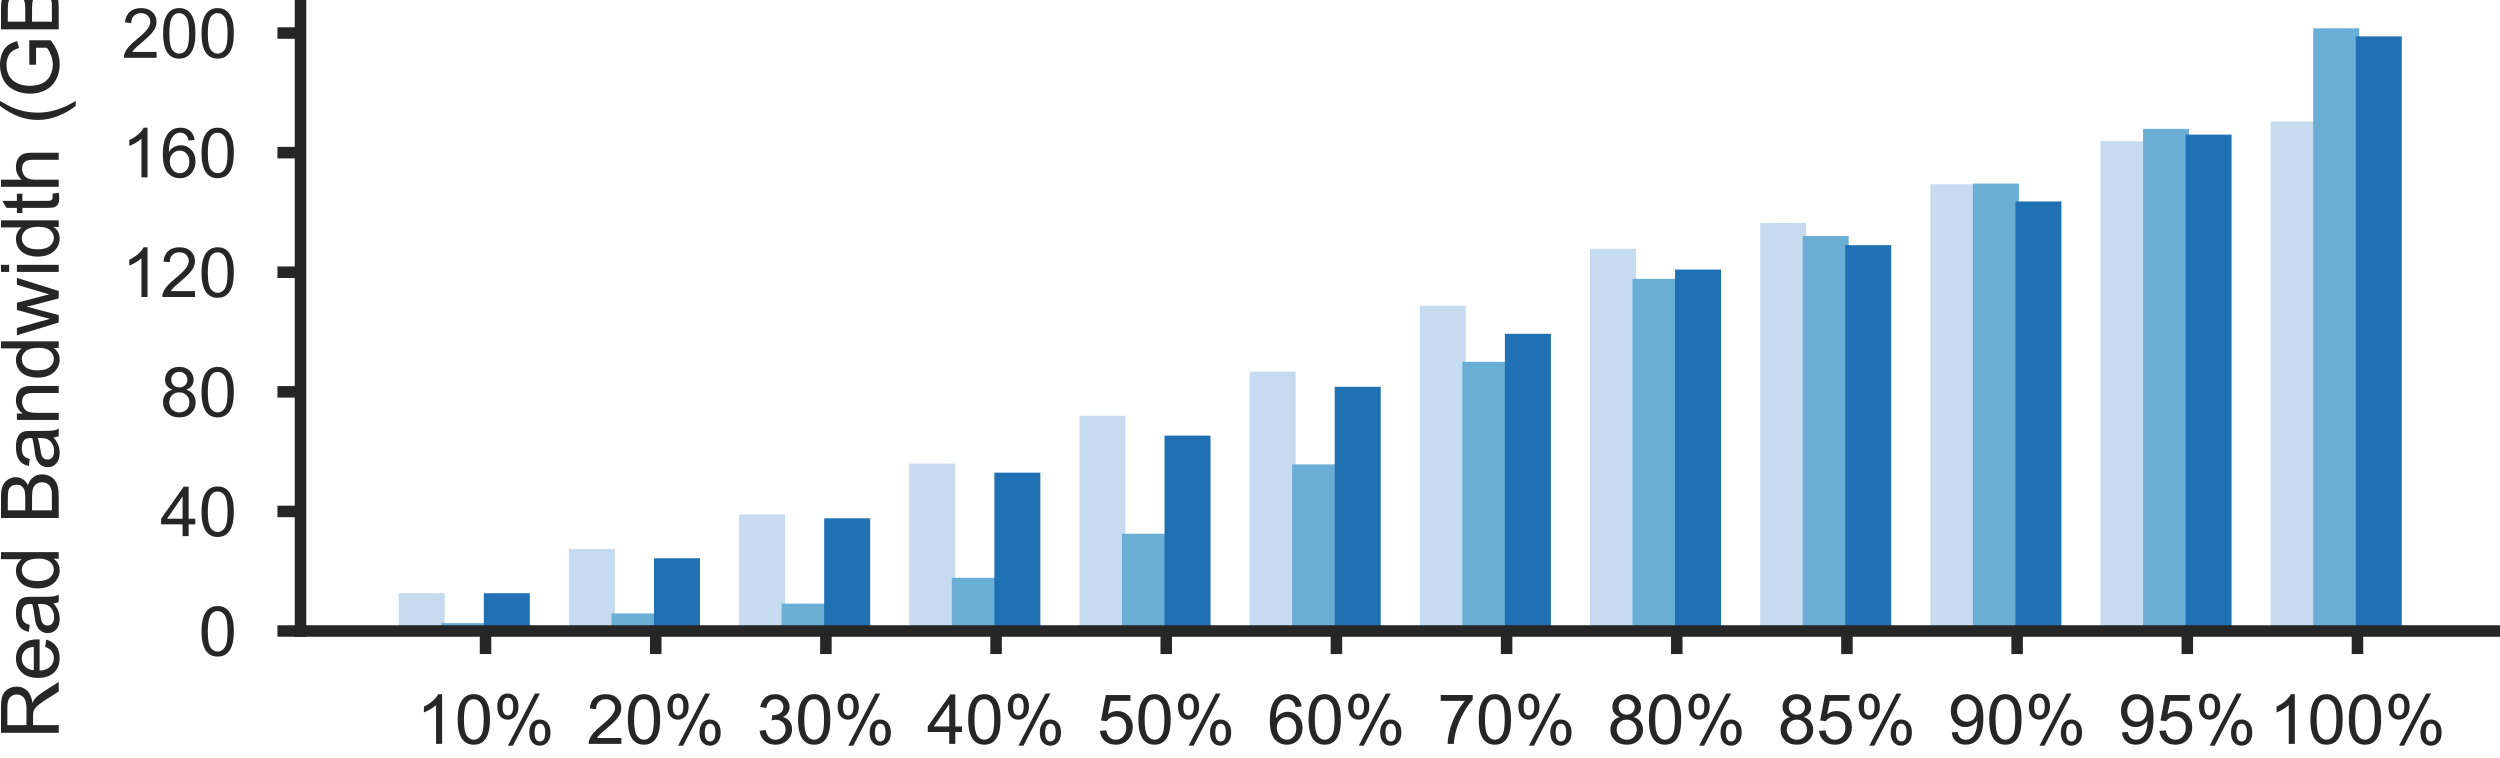
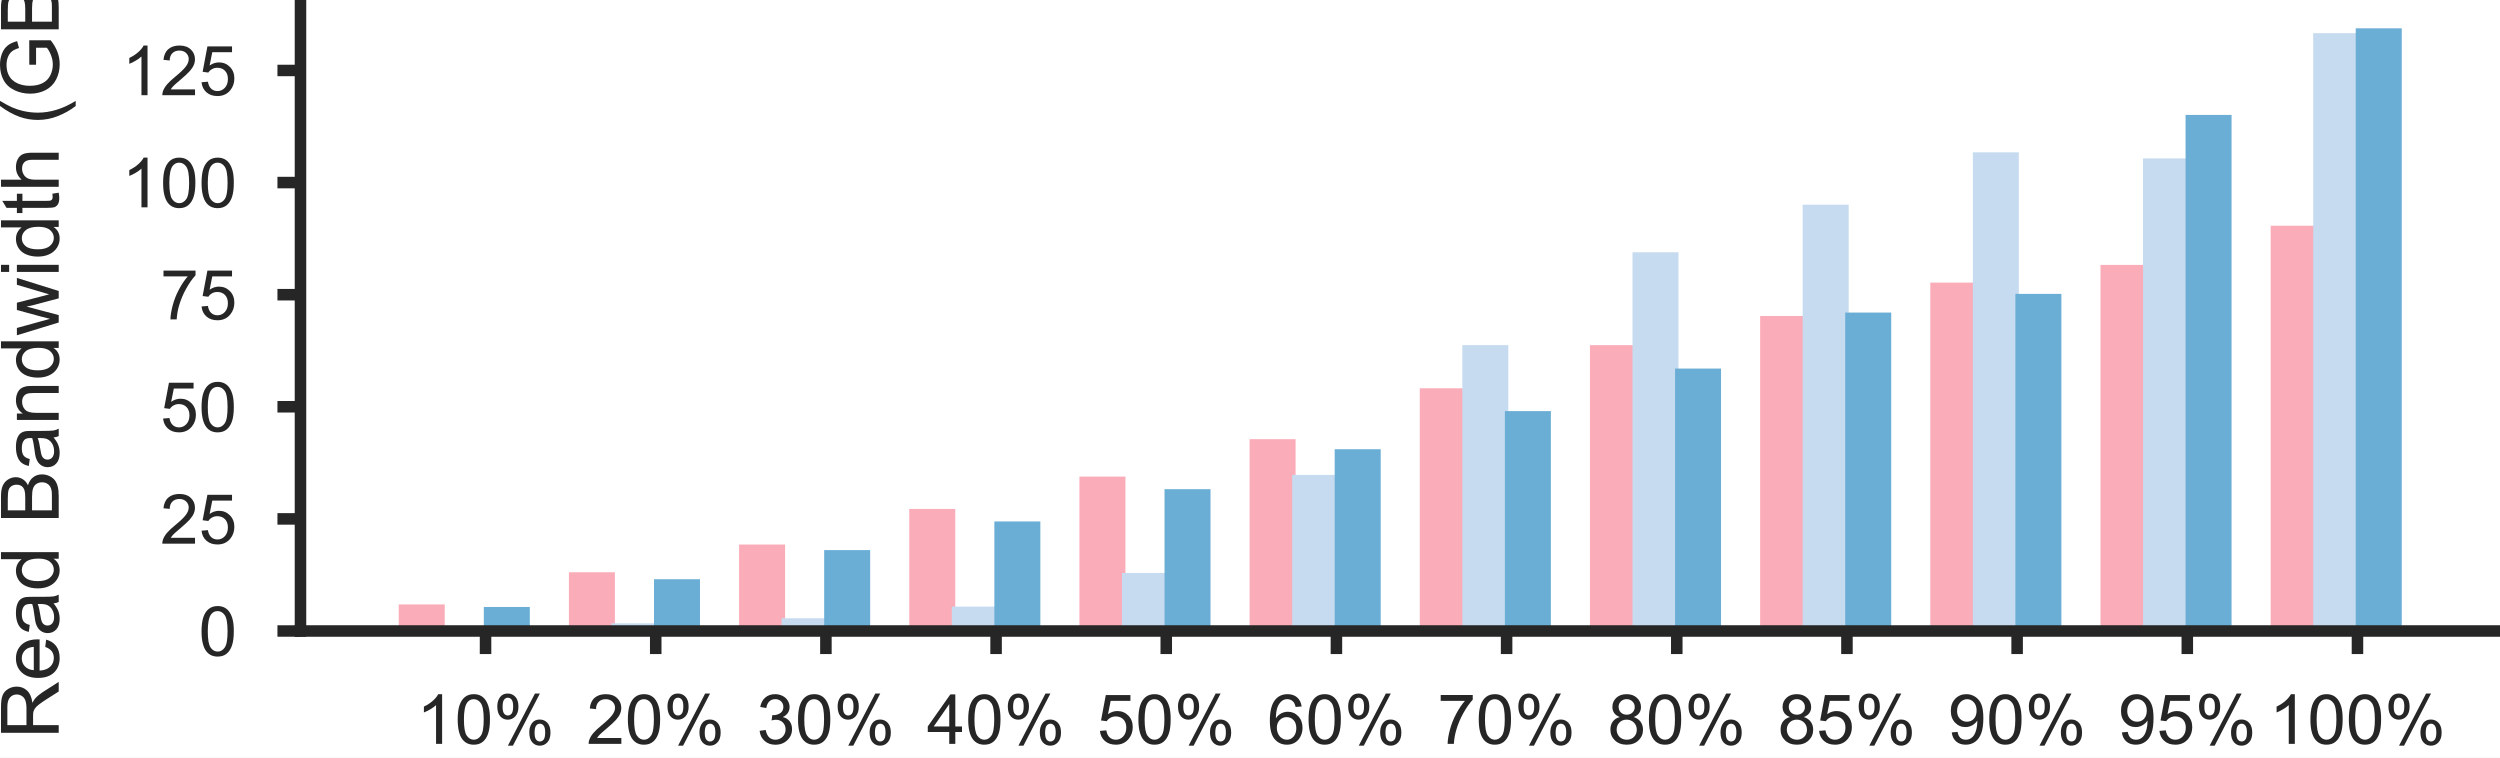
<svg xmlns="http://www.w3.org/2000/svg" xmlns:xlink="http://www.w3.org/1999/xlink" width="216.973pt" height="65.751pt" viewBox="0 0 216.973 65.751" version="1.1">
  <defs>
    <style type="text/css">*{stroke-linejoin: round; stroke-linecap: butt}</style>
  </defs>
  <g id="figure_1">
    <g id="patch_1">
      <path d="M 0 65.751  L 216.973 65.751  L 216.973 0  L 0 0  z " style="fill: #ffffff" />
    </g>
    <g id="axes_1">
      <g id="patch_2">
        <path d="M 26.079 54.764  L 216.973 54.764  L 216.973 -0  L 26.079 -0  z " style="fill: #ffffff" />
      </g>
      <g id="matplotlib.axis_1">
        <g id="xtick_1">
          <g id="line2d_1">
            <defs>
-               <path id="m742deae9ac" d="M 0 0  L 0 2  " style="stroke: #262626" />
+               <path id="m1c1a986bbe" d="M 0 0  L 0 2  " style="stroke: #262626" />
            </defs>
            <g>
-               <use xlink:href="#m742deae9ac" x="42.14" y="54.764" style="fill: #262626; stroke: #262626" />
+               <use xlink:href="#m1c1a986bbe" x="42.14" y="54.764" style="fill: #262626; stroke: #262626" />
            </g>
          </g>
          <g id="text_1">
            <g style="fill: #262626" transform="translate(36.13621 64.55869) scale(0.06 -0.06)">
              <defs>
                <path id="ArialMT-31" d="M 2384 0  L 1822 0  L 1822 3584  Q 1619 3391 1289 3197  Q 959 3003 697 2906  L 697 3450  Q 1169 3672 1522 3987  Q 1875 4303 2022 4600  L 2384 4600  L 2384 0  z " transform="scale(0.015625)" />
                <path id="ArialMT-30" d="M 266 2259  Q 266 3072 433 3567  Q 600 4063 929 4331  Q 1259 4600 1759 4600  Q 2128 4600 2406 4451  Q 2684 4303 2865 4023  Q 3047 3744 3150 3342  Q 3253 2941 3253 2259  Q 3253 1453 3087 958  Q 2922 463 2592 192  Q 2263 -78 1759 -78  Q 1097 -78 719 397  Q 266 969 266 2259  z M 844 2259  Q 844 1131 1108 757  Q 1372 384 1759 384  Q 2147 384 2411 759  Q 2675 1134 2675 2259  Q 2675 3391 2411 3762  Q 2147 4134 1753 4134  Q 1366 4134 1134 3806  Q 844 3388 844 2259  z " transform="scale(0.015625)" />
                <path id="ArialMT-25" d="M 372 3481  Q 372 3972 619 4315  Q 866 4659 1334 4659  Q 1766 4659 2048 4351  Q 2331 4044 2331 3447  Q 2331 2866 2045 2552  Q 1759 2238 1341 2238  Q 925 2238 648 2547  Q 372 2856 372 3481  z M 1350 4272  Q 1141 4272 1002 4090  Q 863 3909 863 3425  Q 863 2984 1003 2804  Q 1144 2625 1350 2625  Q 1563 2625 1702 2806  Q 1841 2988 1841 3469  Q 1841 3913 1700 4092  Q 1559 4272 1350 4272  z M 1353 -169  L 3859 4659  L 4316 4659  L 1819 -169  L 1353 -169  z M 3334 1075  Q 3334 1569 3581 1911  Q 3828 2253 4300 2253  Q 4731 2253 5014 1945  Q 5297 1638 5297 1041  Q 5297 459 5011 145  Q 4725 -169 4303 -169  Q 3888 -169 3611 142  Q 3334 453 3334 1075  z M 4316 1866  Q 4103 1866 3964 1684  Q 3825 1503 3825 1019  Q 3825 581 3965 400  Q 4106 219 4313 219  Q 4528 219 4667 400  Q 4806 581 4806 1063  Q 4806 1506 4665 1686  Q 4525 1866 4316 1866  z " transform="scale(0.015625)" />
              </defs>
              <use xlink:href="#ArialMT-31" />
              <use xlink:href="#ArialMT-30" transform="translate(55.61523 0)" />
              <use xlink:href="#ArialMT-25" transform="translate(111.2305 0)" />
            </g>
          </g>
        </g>
        <g id="xtick_2">
          <g id="line2d_2">
            <g>
-               <use xlink:href="#m742deae9ac" x="56.91" y="54.764" style="fill: #262626; stroke: #262626" />
+               <use xlink:href="#m1c1a986bbe" x="56.91" y="54.764" style="fill: #262626; stroke: #262626" />
            </g>
          </g>
          <g id="text_2">
            <g style="fill: #262626" transform="translate(50.90557 64.55869) scale(0.06 -0.06)">
              <defs>
                <path id="ArialMT-32" d="M 3222 541  L 3222 0  L 194 0  Q 188 203 259 391  Q 375 700 629 1000  Q 884 1300 1366 1694  Q 2113 2306 2375 2664  Q 2638 3022 2638 3341  Q 2638 3675 2398 3904  Q 2159 4134 1775 4134  Q 1369 4134 1125 3890  Q 881 3647 878 3216  L 300 3275  Q 359 3922 746 4261  Q 1134 4600 1788 4600  Q 2447 4600 2831 4234  Q 3216 3869 3216 3328  Q 3216 3053 3103 2787  Q 2991 2522 2730 2228  Q 2469 1934 1863 1422  Q 1356 997 1212 845  Q 1069 694 975 541  L 3222 541  z " transform="scale(0.015625)" />
              </defs>
              <use xlink:href="#ArialMT-32" />
              <use xlink:href="#ArialMT-30" transform="translate(55.61523 0)" />
              <use xlink:href="#ArialMT-25" transform="translate(111.2305 0)" />
            </g>
          </g>
        </g>
        <g id="xtick_3">
          <g id="line2d_3">
            <g>
-               <use xlink:href="#m742deae9ac" x="71.679" y="54.764" style="fill: #262626; stroke: #262626" />
+               <use xlink:href="#m1c1a986bbe" x="71.679" y="54.764" style="fill: #262626; stroke: #262626" />
            </g>
          </g>
          <g id="text_3">
            <g style="fill: #262626" transform="translate(65.67494 64.55869) scale(0.06 -0.06)">
              <defs>
                <path id="ArialMT-33" d="M 269 1209  L 831 1284  Q 928 806 1161 595  Q 1394 384 1728 384  Q 2125 384 2398 659  Q 2672 934 2672 1341  Q 2672 1728 2419 1979  Q 2166 2231 1775 2231  Q 1616 2231 1378 2169  L 1441 2663  Q 1497 2656 1531 2656  Q 1891 2656 2178 2843  Q 2466 3031 2466 3422  Q 2466 3731 2256 3934  Q 2047 4138 1716 4138  Q 1388 4138 1169 3931  Q 950 3725 888 3313  L 325 3413  Q 428 3978 793 4289  Q 1159 4600 1703 4600  Q 2078 4600 2393 4439  Q 2709 4278 2876 4000  Q 3044 3722 3044 3409  Q 3044 3113 2884 2869  Q 2725 2625 2413 2481  Q 2819 2388 3044 2092  Q 3269 1797 3269 1353  Q 3269 753 2831 336  Q 2394 -81 1725 -81  Q 1122 -81 723 278  Q 325 638 269 1209  z " transform="scale(0.015625)" />
              </defs>
              <use xlink:href="#ArialMT-33" />
              <use xlink:href="#ArialMT-30" transform="translate(55.61523 0)" />
              <use xlink:href="#ArialMT-25" transform="translate(111.2305 0)" />
            </g>
          </g>
        </g>
        <g id="xtick_4">
          <g id="line2d_4">
            <g>
-               <use xlink:href="#m742deae9ac" x="86.449" y="54.764" style="fill: #262626; stroke: #262626" />
+               <use xlink:href="#m1c1a986bbe" x="86.449" y="54.764" style="fill: #262626; stroke: #262626" />
            </g>
          </g>
          <g id="text_4">
            <g style="fill: #262626" transform="translate(80.4443 64.55869) scale(0.06 -0.06)">
              <defs>
                <path id="ArialMT-34" d="M 2069 0  L 2069 1097  L 81 1097  L 81 1613  L 2172 4581  L 2631 4581  L 2631 1613  L 3250 1613  L 3250 1097  L 2631 1097  L 2631 0  L 2069 0  z M 2069 1613  L 2069 3678  L 634 1613  L 2069 1613  z " transform="scale(0.015625)" />
              </defs>
              <use xlink:href="#ArialMT-34" />
              <use xlink:href="#ArialMT-30" transform="translate(55.61523 0)" />
              <use xlink:href="#ArialMT-25" transform="translate(111.2305 0)" />
            </g>
          </g>
        </g>
        <g id="xtick_5">
          <g id="line2d_5">
            <g>
-               <use xlink:href="#m742deae9ac" x="101.218" y="54.764" style="fill: #262626; stroke: #262626" />
+               <use xlink:href="#m1c1a986bbe" x="101.218" y="54.764" style="fill: #262626; stroke: #262626" />
            </g>
          </g>
          <g id="text_5">
            <g style="fill: #262626" transform="translate(95.21366 64.55869) scale(0.06 -0.06)">
              <defs>
                <path id="ArialMT-35" d="M 266 1200  L 856 1250  Q 922 819 1161 601  Q 1400 384 1738 384  Q 2144 384 2425 690  Q 2706 997 2706 1503  Q 2706 1984 2436 2262  Q 2166 2541 1728 2541  Q 1456 2541 1237 2417  Q 1019 2294 894 2097  L 366 2166  L 809 4519  L 3088 4519  L 3088 3981  L 1259 3981  L 1013 2750  Q 1425 3038 1878 3038  Q 2478 3038 2890 2622  Q 3303 2206 3303 1553  Q 3303 931 2941 478  Q 2500 -78 1738 -78  Q 1113 -78 717 272  Q 322 622 266 1200  z " transform="scale(0.015625)" />
              </defs>
              <use xlink:href="#ArialMT-35" />
              <use xlink:href="#ArialMT-30" transform="translate(55.61523 0)" />
              <use xlink:href="#ArialMT-25" transform="translate(111.2305 0)" />
            </g>
          </g>
        </g>
        <g id="xtick_6">
          <g id="line2d_6">
            <g>
-               <use xlink:href="#m742deae9ac" x="115.987" y="54.764" style="fill: #262626; stroke: #262626" />
+               <use xlink:href="#m1c1a986bbe" x="115.987" y="54.764" style="fill: #262626; stroke: #262626" />
            </g>
          </g>
          <g id="text_6">
            <g style="fill: #262626" transform="translate(109.983 64.55869) scale(0.06 -0.06)">
              <defs>
                <path id="ArialMT-36" d="M 3184 3459  L 2625 3416  Q 2550 3747 2413 3897  Q 2184 4138 1850 4138  Q 1581 4138 1378 3988  Q 1113 3794 959 3422  Q 806 3050 800 2363  Q 1003 2672 1297 2822  Q 1591 2972 1913 2972  Q 2475 2972 2870 2558  Q 3266 2144 3266 1488  Q 3266 1056 3080 686  Q 2894 316 2569 119  Q 2244 -78 1831 -78  Q 1128 -78 684 439  Q 241 956 241 2144  Q 241 3472 731 4075  Q 1159 4600 1884 4600  Q 2425 4600 2770 4297  Q 3116 3994 3184 3459  z M 888 1484  Q 888 1194 1011 928  Q 1134 663 1356 523  Q 1578 384 1822 384  Q 2178 384 2434 671  Q 2691 959 2691 1453  Q 2691 1928 2437 2201  Q 2184 2475 1800 2475  Q 1419 2475 1153 2201  Q 888 1928 888 1484  z " transform="scale(0.015625)" />
              </defs>
              <use xlink:href="#ArialMT-36" />
              <use xlink:href="#ArialMT-30" transform="translate(55.61523 0)" />
              <use xlink:href="#ArialMT-25" transform="translate(111.2305 0)" />
            </g>
          </g>
        </g>
        <g id="xtick_7">
          <g id="line2d_7">
            <g>
-               <use xlink:href="#m742deae9ac" x="130.757" y="54.764" style="fill: #262626; stroke: #262626" />
+               <use xlink:href="#m1c1a986bbe" x="130.757" y="54.764" style="fill: #262626; stroke: #262626" />
            </g>
          </g>
          <g id="text_7">
            <g style="fill: #262626" transform="translate(124.7524 64.55869) scale(0.06 -0.06)">
              <defs>
                <path id="ArialMT-37" d="M 303 3981  L 303 4522  L 3269 4522  L 3269 4084  Q 2831 3619 2401 2847  Q 1972 2075 1738 1259  Q 1569 684 1522 0  L 944 0  Q 953 541 1156 1306  Q 1359 2072 1739 2783  Q 2119 3494 2547 3981  L 303 3981  z " transform="scale(0.015625)" />
              </defs>
              <use xlink:href="#ArialMT-37" />
              <use xlink:href="#ArialMT-30" transform="translate(55.61523 0)" />
              <use xlink:href="#ArialMT-25" transform="translate(111.2305 0)" />
            </g>
          </g>
        </g>
        <g id="xtick_8">
          <g id="line2d_8">
            <g>
-               <use xlink:href="#m742deae9ac" x="145.526" y="54.764" style="fill: #262626; stroke: #262626" />
+               <use xlink:href="#m1c1a986bbe" x="145.526" y="54.764" style="fill: #262626; stroke: #262626" />
            </g>
          </g>
          <g id="text_8">
            <g style="fill: #262626" transform="translate(139.5217 64.55869) scale(0.06 -0.06)">
              <defs>
                <path id="ArialMT-38" d="M 1131 2484  Q 781 2613 612 2850  Q 444 3088 444 3419  Q 444 3919 803 4259  Q 1163 4600 1759 4600  Q 2359 4600 2725 4251  Q 3091 3903 3091 3403  Q 3091 3084 2923 2848  Q 2756 2613 2416 2484  Q 2838 2347 3058 2040  Q 3278 1734 3278 1309  Q 3278 722 2862 322  Q 2447 -78 1769 -78  Q 1091 -78 675 323  Q 259 725 259 1325  Q 259 1772 486 2073  Q 713 2375 1131 2484  z M 1019 3438  Q 1019 3113 1228 2906  Q 1438 2700 1772 2700  Q 2097 2700 2305 2904  Q 2513 3109 2513 3406  Q 2513 3716 2298 3927  Q 2084 4138 1766 4138  Q 1444 4138 1231 3931  Q 1019 3725 1019 3438  z M 838 1322  Q 838 1081 952 856  Q 1066 631 1291 507  Q 1516 384 1775 384  Q 2178 384 2440 643  Q 2703 903 2703 1303  Q 2703 1709 2433 1975  Q 2163 2241 1756 2241  Q 1359 2241 1098 1978  Q 838 1716 838 1322  z " transform="scale(0.015625)" />
              </defs>
              <use xlink:href="#ArialMT-38" />
              <use xlink:href="#ArialMT-30" transform="translate(55.61523 0)" />
              <use xlink:href="#ArialMT-25" transform="translate(111.2305 0)" />
            </g>
          </g>
        </g>
        <g id="xtick_9">
          <g id="line2d_9">
            <g>
-               <use xlink:href="#m742deae9ac" x="160.295" y="54.764" style="fill: #262626; stroke: #262626" />
+               <use xlink:href="#m1c1a986bbe" x="160.295" y="54.764" style="fill: #262626; stroke: #262626" />
            </g>
          </g>
          <g id="text_9">
            <g style="fill: #262626" transform="translate(154.2911 64.55869) scale(0.06 -0.06)">
              <use xlink:href="#ArialMT-38" />
              <use xlink:href="#ArialMT-35" transform="translate(55.61523 0)" />
              <use xlink:href="#ArialMT-25" transform="translate(111.2305 0)" />
            </g>
          </g>
        </g>
        <g id="xtick_10">
          <g id="line2d_10">
            <g>
-               <use xlink:href="#m742deae9ac" x="175.065" y="54.764" style="fill: #262626; stroke: #262626" />
+               <use xlink:href="#m1c1a986bbe" x="175.065" y="54.764" style="fill: #262626; stroke: #262626" />
            </g>
          </g>
          <g id="text_10">
            <g style="fill: #262626" transform="translate(169.0605 64.55869) scale(0.06 -0.06)">
              <defs>
                <path id="ArialMT-39" d="M 350 1059  L 891 1109  Q 959 728 1153 556  Q 1347 384 1650 384  Q 1909 384 2104 503  Q 2300 622 2425 820  Q 2550 1019 2634 1356  Q 2719 1694 2719 2044  Q 2719 2081 2716 2156  Q 2547 1888 2255 1720  Q 1963 1553 1622 1553  Q 1053 1553 659 1965  Q 266 2378 266 3053  Q 266 3750 677 4175  Q 1088 4600 1706 4600  Q 2153 4600 2523 4359  Q 2894 4119 3086 3673  Q 3278 3228 3278 2384  Q 3278 1506 3087 986  Q 2897 466 2520 194  Q 2144 -78 1638 -78  Q 1100 -78 759 220  Q 419 519 350 1059  z M 2653 3081  Q 2653 3566 2395 3850  Q 2138 4134 1775 4134  Q 1400 4134 1122 3828  Q 844 3522 844 3034  Q 844 2597 1108 2323  Q 1372 2050 1759 2050  Q 2150 2050 2401 2323  Q 2653 2597 2653 3081  z " transform="scale(0.015625)" />
              </defs>
              <use xlink:href="#ArialMT-39" />
              <use xlink:href="#ArialMT-30" transform="translate(55.61523 0)" />
              <use xlink:href="#ArialMT-25" transform="translate(111.2305 0)" />
            </g>
          </g>
        </g>
        <g id="xtick_11">
          <g id="line2d_11">
            <g>
-               <use xlink:href="#m742deae9ac" x="189.834" y="54.764" style="fill: #262626; stroke: #262626" />
+               <use xlink:href="#m1c1a986bbe" x="189.834" y="54.764" style="fill: #262626; stroke: #262626" />
            </g>
          </g>
          <g id="text_11">
            <g style="fill: #262626" transform="translate(183.8298 64.55869) scale(0.06 -0.06)">
              <use xlink:href="#ArialMT-39" />
              <use xlink:href="#ArialMT-35" transform="translate(55.61523 0)" />
              <use xlink:href="#ArialMT-25" transform="translate(111.2305 0)" />
            </g>
          </g>
        </g>
        <g id="xtick_12">
          <g id="line2d_12">
            <g>
-               <use xlink:href="#m742deae9ac" x="204.603" y="54.764" style="fill: #262626; stroke: #262626" />
+               <use xlink:href="#m1c1a986bbe" x="204.603" y="54.764" style="fill: #262626; stroke: #262626" />
            </g>
          </g>
          <g id="text_12">
            <g style="fill: #262626" transform="translate(196.9309 64.55869) scale(0.06 -0.06)">
              <use xlink:href="#ArialMT-31" />
              <use xlink:href="#ArialMT-30" transform="translate(55.61523 0)" />
              <use xlink:href="#ArialMT-30" transform="translate(111.2305 0)" />
              <use xlink:href="#ArialMT-25" transform="translate(166.8457 0)" />
            </g>
          </g>
        </g>
      </g>
      <g id="matplotlib.axis_2">
        <g id="ytick_1">
          <g id="line2d_13">
            <defs>
-               <path id="m83dee58e4c" d="M 0 0  L -2 0  " style="stroke: #262626" />
+               <path id="m3f964b106b" d="M 0 0  L -2 0  " style="stroke: #262626" />
            </defs>
            <g>
-               <use xlink:href="#m83dee58e4c" x="26.079" y="54.764" style="fill: #262626; stroke: #262626" />
+               <use xlink:href="#m3f964b106b" x="26.079" y="54.764" style="fill: #262626; stroke: #262626" />
            </g>
          </g>
          <g id="text_13">
            <g style="fill: #262626" transform="translate(17.24219 56.91134) scale(0.06 -0.06)">
              <use xlink:href="#ArialMT-30" />
            </g>
          </g>
        </g>
        <g id="ytick_2">
          <g id="line2d_14">
            <g>
-               <use xlink:href="#m83dee58e4c" x="26.079" y="44.385" style="fill: #262626; stroke: #262626" />
+               <use xlink:href="#m3f964b106b" x="26.079" y="45.034" style="fill: #262626; stroke: #262626" />
            </g>
          </g>
          <g id="text_14">
-             <g style="fill: #262626" transform="translate(13.90563 46.53207) scale(0.06 -0.06)">
-               <use xlink:href="#ArialMT-34" />
-               <use xlink:href="#ArialMT-30" transform="translate(55.61523 0)" />
+             <g style="fill: #262626" transform="translate(13.90563 47.18179) scale(0.06 -0.06)">
+               <use xlink:href="#ArialMT-32" />
+               <use xlink:href="#ArialMT-35" transform="translate(55.61523 0)" />
            </g>
          </g>
        </g>
        <g id="ytick_3">
          <g id="line2d_15">
            <g>
-               <use xlink:href="#m83dee58e4c" x="26.079" y="34.005" style="fill: #262626; stroke: #262626" />
+               <use xlink:href="#m3f964b106b" x="26.079" y="35.305" style="fill: #262626; stroke: #262626" />
            </g>
          </g>
          <g id="text_15">
-             <g style="fill: #262626" transform="translate(13.90563 36.1528) scale(0.06 -0.06)">
-               <use xlink:href="#ArialMT-38" />
+             <g style="fill: #262626" transform="translate(13.90563 37.45224) scale(0.06 -0.06)">
+               <use xlink:href="#ArialMT-35" />
              <use xlink:href="#ArialMT-30" transform="translate(55.61523 0)" />
            </g>
          </g>
        </g>
        <g id="ytick_4">
          <g id="line2d_16">
            <g>
-               <use xlink:href="#m83dee58e4c" x="26.079" y="23.626" style="fill: #262626; stroke: #262626" />
+               <use xlink:href="#m3f964b106b" x="26.079" y="25.575" style="fill: #262626; stroke: #262626" />
            </g>
          </g>
          <g id="text_16">
-             <g style="fill: #262626" transform="translate(10.56906 25.77353) scale(0.06 -0.06)">
+             <g style="fill: #262626" transform="translate(13.90563 27.7227) scale(0.06 -0.06)">
+               <use xlink:href="#ArialMT-37" />
+               <use xlink:href="#ArialMT-35" transform="translate(55.61523 0)" />
+             </g>
+           </g>
+         </g>
+         <g id="ytick_5">
+           <g id="line2d_17">
+             <g>
+               <use xlink:href="#m3f964b106b" x="26.079" y="15.846" style="fill: #262626; stroke: #262626" />
+             </g>
+           </g>
+           <g id="text_17">
+             <g style="fill: #262626" transform="translate(10.56906 17.99314) scale(0.06 -0.06)">
+               <use xlink:href="#ArialMT-31" />
+               <use xlink:href="#ArialMT-30" transform="translate(55.61523 0)" />
+               <use xlink:href="#ArialMT-30" transform="translate(111.2305 0)" />
+             </g>
+           </g>
+         </g>
+         <g id="ytick_6">
+           <g id="line2d_18">
+             <g>
+               <use xlink:href="#m3f964b106b" x="26.079" y="6.116" style="fill: #262626; stroke: #262626" />
+             </g>
+           </g>
+           <g id="text_18">
+             <g style="fill: #262626" transform="translate(10.56906 8.263596) scale(0.06 -0.06)">
              <use xlink:href="#ArialMT-31" />
              <use xlink:href="#ArialMT-32" transform="translate(55.61523 0)" />
-               <use xlink:href="#ArialMT-30" transform="translate(111.2305 0)" />
-             </g>
-           </g>
-         </g>
-         <g id="ytick_5">
-           <g id="line2d_17">
-             <g>
-               <use xlink:href="#m83dee58e4c" x="26.079" y="13.247" style="fill: #262626; stroke: #262626" />
-             </g>
-           </g>
-           <g id="text_17">
-             <g style="fill: #262626" transform="translate(10.56906 15.39426) scale(0.06 -0.06)">
-               <use xlink:href="#ArialMT-31" />
-               <use xlink:href="#ArialMT-36" transform="translate(55.61523 0)" />
-               <use xlink:href="#ArialMT-30" transform="translate(111.2305 0)" />
-             </g>
-           </g>
-         </g>
-         <g id="ytick_6">
-           <g id="line2d_18">
-             <g>
-               <use xlink:href="#m83dee58e4c" x="26.079" y="2.868" style="fill: #262626; stroke: #262626" />
-             </g>
-           </g>
-           <g id="text_18">
-             <g style="fill: #262626" transform="translate(10.56906 5.014986) scale(0.06 -0.06)">
-               <use xlink:href="#ArialMT-32" />
-               <use xlink:href="#ArialMT-30" transform="translate(55.61523 0)" />
-               <use xlink:href="#ArialMT-30" transform="translate(111.2305 0)" />
+               <use xlink:href="#ArialMT-35" transform="translate(111.2305 0)" />
            </g>
          </g>
        </g>
        <g id="text_19">
          <g style="fill: #262626" transform="translate(5.095781 64.14731) rotate(-90) scale(0.07 -0.07)">
            <defs>
              <path id="ArialMT-52" d="M 503 0  L 503 4581  L 2534 4581  Q 3147 4581 3465 4457  Q 3784 4334 3975 4021  Q 4166 3709 4166 3331  Q 4166 2844 3850 2509  Q 3534 2175 2875 2084  Q 3116 1969 3241 1856  Q 3506 1613 3744 1247  L 4541 0  L 3778 0  L 3172 953  Q 2906 1366 2734 1584  Q 2563 1803 2427 1890  Q 2291 1978 2150 2013  Q 2047 2034 1813 2034  L 1109 2034  L 1109 0  L 503 0  z M 1109 2559  L 2413 2559  Q 2828 2559 3062 2645  Q 3297 2731 3419 2920  Q 3541 3109 3541 3331  Q 3541 3656 3305 3865  Q 3069 4075 2559 4075  L 1109 4075  L 1109 2559  z " transform="scale(0.015625)" />
              <path id="ArialMT-65" d="M 2694 1069  L 3275 997  Q 3138 488 2766 206  Q 2394 -75 1816 -75  Q 1088 -75 661 373  Q 234 822 234 1631  Q 234 2469 665 2931  Q 1097 3394 1784 3394  Q 2450 3394 2872 2941  Q 3294 2488 3294 1666  Q 3294 1616 3291 1516  L 816 1516  Q 847 969 1125 678  Q 1403 388 1819 388  Q 2128 388 2347 550  Q 2566 713 2694 1069  z M 847 1978  L 2700 1978  Q 2663 2397 2488 2606  Q 2219 2931 1791 2931  Q 1403 2931 1139 2672  Q 875 2413 847 1978  z " transform="scale(0.015625)" />
              <path id="ArialMT-61" d="M 2588 409  Q 2275 144 1986 34  Q 1697 -75 1366 -75  Q 819 -75 525 192  Q 231 459 231 875  Q 231 1119 342 1320  Q 453 1522 633 1644  Q 813 1766 1038 1828  Q 1203 1872 1538 1913  Q 2219 1994 2541 2106  Q 2544 2222 2544 2253  Q 2544 2597 2384 2738  Q 2169 2928 1744 2928  Q 1347 2928 1158 2789  Q 969 2650 878 2297  L 328 2372  Q 403 2725 575 2942  Q 747 3159 1072 3276  Q 1397 3394 1825 3394  Q 2250 3394 2515 3294  Q 2781 3194 2906 3042  Q 3031 2891 3081 2659  Q 3109 2516 3109 2141  L 3109 1391  Q 3109 606 3145 398  Q 3181 191 3288 0  L 2700 0  Q 2613 175 2588 409  z M 2541 1666  Q 2234 1541 1622 1453  Q 1275 1403 1131 1340  Q 988 1278 909 1158  Q 831 1038 831 891  Q 831 666 1001 516  Q 1172 366 1500 366  Q 1825 366 2078 508  Q 2331 650 2450 897  Q 2541 1088 2541 1459  L 2541 1666  z " transform="scale(0.015625)" />
              <path id="ArialMT-64" d="M 2575 0  L 2575 419  Q 2259 -75 1647 -75  Q 1250 -75 917 144  Q 584 363 401 755  Q 219 1147 219 1656  Q 219 2153 384 2558  Q 550 2963 881 3178  Q 1213 3394 1622 3394  Q 1922 3394 2156 3267  Q 2391 3141 2538 2938  L 2538 4581  L 3097 4581  L 3097 0  L 2575 0  z M 797 1656  Q 797 1019 1065 703  Q 1334 388 1700 388  Q 2069 388 2326 689  Q 2584 991 2584 1609  Q 2584 2291 2321 2609  Q 2059 2928 1675 2928  Q 1300 2928 1048 2622  Q 797 2316 797 1656  z " transform="scale(0.015625)" />
              <path id="ArialMT-20" transform="scale(0.015625)" />
              <path id="ArialMT-42" d="M 469 0  L 469 4581  L 2188 4581  Q 2713 4581 3030 4442  Q 3347 4303 3526 4014  Q 3706 3725 3706 3409  Q 3706 3116 3547 2856  Q 3388 2597 3066 2438  Q 3481 2316 3704 2022  Q 3928 1728 3928 1328  Q 3928 1006 3792 729  Q 3656 453 3456 303  Q 3256 153 2954 76  Q 2653 0 2216 0  L 469 0  z M 1075 2656  L 2066 2656  Q 2469 2656 2644 2709  Q 2875 2778 2992 2937  Q 3109 3097 3109 3338  Q 3109 3566 3000 3739  Q 2891 3913 2687 3977  Q 2484 4041 1991 4041  L 1075 4041  L 1075 2656  z M 1075 541  L 2216 541  Q 2509 541 2628 563  Q 2838 600 2978 687  Q 3119 775 3209 942  Q 3300 1109 3300 1328  Q 3300 1584 3169 1773  Q 3038 1963 2805 2039  Q 2572 2116 2134 2116  L 1075 2116  L 1075 541  z " transform="scale(0.015625)" />
              <path id="ArialMT-6e" d="M 422 0  L 422 3319  L 928 3319  L 928 2847  Q 1294 3394 1984 3394  Q 2284 3394 2536 3286  Q 2788 3178 2913 3003  Q 3038 2828 3088 2588  Q 3119 2431 3119 2041  L 3119 0  L 2556 0  L 2556 2019  Q 2556 2363 2490 2533  Q 2425 2703 2258 2804  Q 2091 2906 1866 2906  Q 1506 2906 1245 2678  Q 984 2450 984 1813  L 984 0  L 422 0  z " transform="scale(0.015625)" />
              <path id="ArialMT-77" d="M 1034 0  L 19 3319  L 600 3319  L 1128 1403  L 1325 691  Q 1338 744 1497 1375  L 2025 3319  L 2603 3319  L 3100 1394  L 3266 759  L 3456 1400  L 4025 3319  L 4572 3319  L 3534 0  L 2950 0  L 2422 1988  L 2294 2553  L 1622 0  L 1034 0  z " transform="scale(0.015625)" />
              <path id="ArialMT-69" d="M 425 3934  L 425 4581  L 988 4581  L 988 3934  L 425 3934  z M 425 0  L 425 3319  L 988 3319  L 988 0  L 425 0  z " transform="scale(0.015625)" />
              <path id="ArialMT-74" d="M 1650 503  L 1731 6  Q 1494 -44 1306 -44  Q 1000 -44 831 53  Q 663 150 594 308  Q 525 466 525 972  L 525 2881  L 113 2881  L 113 3319  L 525 3319  L 525 4141  L 1084 4478  L 1084 3319  L 1650 3319  L 1650 2881  L 1084 2881  L 1084 941  Q 1084 700 1114 631  Q 1144 563 1211 522  Q 1278 481 1403 481  Q 1497 481 1650 503  z " transform="scale(0.015625)" />
              <path id="ArialMT-68" d="M 422 0  L 422 4581  L 984 4581  L 984 2938  Q 1378 3394 1978 3394  Q 2347 3394 2619 3248  Q 2891 3103 3008 2847  Q 3125 2591 3125 2103  L 3125 0  L 2563 0  L 2563 2103  Q 2563 2525 2380 2717  Q 2197 2909 1863 2909  Q 1613 2909 1392 2779  Q 1172 2650 1078 2428  Q 984 2206 984 1816  L 984 0  L 422 0  z " transform="scale(0.015625)" />
              <path id="ArialMT-28" d="M 1497 -1347  Q 1031 -759 709 28  Q 388 816 388 1659  Q 388 2403 628 3084  Q 909 3875 1497 4659  L 1900 4659  Q 1522 4009 1400 3731  Q 1209 3300 1100 2831  Q 966 2247 966 1656  Q 966 153 1900 -1347  L 1497 -1347  z " transform="scale(0.015625)" />
              <path id="ArialMT-47" d="M 2638 1797  L 2638 2334  L 4578 2338  L 4578 638  Q 4131 281 3656 101  Q 3181 -78 2681 -78  Q 2006 -78 1454 211  Q 903 500 622 1047  Q 341 1594 341 2269  Q 341 2938 620 3517  Q 900 4097 1425 4378  Q 1950 4659 2634 4659  Q 3131 4659 3532 4498  Q 3934 4338 4162 4050  Q 4391 3763 4509 3300  L 3963 3150  Q 3859 3500 3706 3700  Q 3553 3900 3268 4020  Q 2984 4141 2638 4141  Q 2222 4141 1919 4014  Q 1616 3888 1430 3681  Q 1244 3475 1141 3228  Q 966 2803 966 2306  Q 966 1694 1177 1281  Q 1388 869 1791 669  Q 2194 469 2647 469  Q 3041 469 3416 620  Q 3791 772 3984 944  L 3984 1797  L 2638 1797  z " transform="scale(0.015625)" />
              <path id="ArialMT-2f" d="M 0 -78  L 1328 4659  L 1778 4659  L 453 -78  L 0 -78  z " transform="scale(0.015625)" />
              <path id="ArialMT-73" d="M 197 991  L 753 1078  Q 800 744 1014 566  Q 1228 388 1613 388  Q 2000 388 2187 545  Q 2375 703 2375 916  Q 2375 1106 2209 1216  Q 2094 1291 1634 1406  Q 1016 1563 777 1677  Q 538 1791 414 1992  Q 291 2194 291 2438  Q 291 2659 392 2848  Q 494 3038 669 3163  Q 800 3259 1026 3326  Q 1253 3394 1513 3394  Q 1903 3394 2198 3281  Q 2494 3169 2634 2976  Q 2775 2784 2828 2463  L 2278 2388  Q 2241 2644 2061 2787  Q 1881 2931 1553 2931  Q 1166 2931 1000 2803  Q 834 2675 834 2503  Q 834 2394 903 2306  Q 972 2216 1119 2156  Q 1203 2125 1616 2013  Q 2213 1853 2448 1751  Q 2684 1650 2818 1456  Q 2953 1263 2953 975  Q 2953 694 2789 445  Q 2625 197 2315 61  Q 2006 -75 1616 -75  Q 969 -75 630 194  Q 291 463 197 991  z " transform="scale(0.015625)" />
              <path id="ArialMT-29" d="M 791 -1347  L 388 -1347  Q 1322 153 1322 1656  Q 1322 2244 1188 2822  Q 1081 3291 891 3722  Q 769 4003 388 4659  L 791 4659  Q 1378 3875 1659 3084  Q 1900 2403 1900 1659  Q 1900 816 1576 28  Q 1253 -759 791 -1347  z " transform="scale(0.015625)" />
            </defs>
            <use xlink:href="#ArialMT-52" />
            <use xlink:href="#ArialMT-65" transform="translate(72.2168 0)" />
            <use xlink:href="#ArialMT-61" transform="translate(127.832 0)" />
            <use xlink:href="#ArialMT-64" transform="translate(183.4473 0)" />
            <use xlink:href="#ArialMT-20" transform="translate(239.0625 0)" />
            <use xlink:href="#ArialMT-42" transform="translate(266.8457 0)" />
            <use xlink:href="#ArialMT-61" transform="translate(333.5449 0)" />
            <use xlink:href="#ArialMT-6e" transform="translate(389.1602 0)" />
            <use xlink:href="#ArialMT-64" transform="translate(444.7754 0)" />
            <use xlink:href="#ArialMT-77" transform="translate(500.3906 0)" />
            <use xlink:href="#ArialMT-69" transform="translate(572.6074 0)" />
            <use xlink:href="#ArialMT-64" transform="translate(594.8242 0)" />
            <use xlink:href="#ArialMT-74" transform="translate(650.4395 0)" />
            <use xlink:href="#ArialMT-68" transform="translate(678.2227 0)" />
            <use xlink:href="#ArialMT-20" transform="translate(733.8379 0)" />
            <use xlink:href="#ArialMT-28" transform="translate(761.6211 0)" />
            <use xlink:href="#ArialMT-47" transform="translate(794.9219 0)" />
            <use xlink:href="#ArialMT-42" transform="translate(872.7051 0)" />
            <use xlink:href="#ArialMT-2f" transform="translate(939.4043 0)" />
            <use xlink:href="#ArialMT-73" transform="translate(967.1875 0)" />
            <use xlink:href="#ArialMT-29" transform="translate(1017.188 0)" />
          </g>
        </g>
      </g>
      <g id="patch_3">
-         <path d="M 34.756 54.764  L 38.448 54.764  L 38.448 51.623  L 34.756 51.623  z " clip-path="url(#pe2fc28f05b)" style="fill: #c6dbef; stroke: #c6dbef; stroke-width: 0.3; stroke-linejoin: miter" />
+         <path d="M 34.756 54.764  L 38.448 54.764  L 38.448 52.607  L 34.756 52.607  z " clip-path="url(#pcbfed5bc3d)" style="fill: #fbacb9; stroke: #fbacb9; stroke-width: 0.3; stroke-linejoin: miter" />
      </g>
      <g id="patch_4">
-         <path d="M 49.525 54.764  L 53.217 54.764  L 53.217 47.793  L 49.525 47.793  z " clip-path="url(#pe2fc28f05b)" style="fill: #c6dbef; stroke: #c6dbef; stroke-width: 0.3; stroke-linejoin: miter" />
+         <path d="M 49.525 54.764  L 53.217 54.764  L 53.217 49.817  L 49.525 49.817  z " clip-path="url(#pcbfed5bc3d)" style="fill: #fbacb9; stroke: #fbacb9; stroke-width: 0.3; stroke-linejoin: miter" />
      </g>
      <g id="patch_5">
-         <path d="M 64.294 54.764  L 67.987 54.764  L 67.987 44.796  L 64.294 44.796  z " clip-path="url(#pe2fc28f05b)" style="fill: #c6dbef; stroke: #c6dbef; stroke-width: 0.3; stroke-linejoin: miter" />
+         <path d="M 64.294 54.764  L 67.987 54.764  L 67.987 47.41  L 64.294 47.41  z " clip-path="url(#pcbfed5bc3d)" style="fill: #fbacb9; stroke: #fbacb9; stroke-width: 0.3; stroke-linejoin: miter" />
      </g>
      <g id="patch_6">
-         <path d="M 79.064 54.764  L 82.756 54.764  L 82.756 40.385  L 79.064 40.385  z " clip-path="url(#pe2fc28f05b)" style="fill: #c6dbef; stroke: #c6dbef; stroke-width: 0.3; stroke-linejoin: miter" />
+         <path d="M 79.064 54.764  L 82.756 54.764  L 82.756 44.319  L 79.064 44.319  z " clip-path="url(#pcbfed5bc3d)" style="fill: #fbacb9; stroke: #fbacb9; stroke-width: 0.3; stroke-linejoin: miter" />
      </g>
      <g id="patch_7">
-         <path d="M 93.833 54.764  L 97.526 54.764  L 97.526 36.234  L 93.833 36.234  z " clip-path="url(#pe2fc28f05b)" style="fill: #c6dbef; stroke: #c6dbef; stroke-width: 0.3; stroke-linejoin: miter" />
+         <path d="M 93.833 54.764  L 97.526 54.764  L 97.526 41.512  L 93.833 41.512  z " clip-path="url(#pcbfed5bc3d)" style="fill: #fbacb9; stroke: #fbacb9; stroke-width: 0.3; stroke-linejoin: miter" />
      </g>
      <g id="patch_8">
-         <path d="M 108.603 54.764  L 112.295 54.764  L 112.295 32.396  L 108.603 32.396  z " clip-path="url(#pe2fc28f05b)" style="fill: #c6dbef; stroke: #c6dbef; stroke-width: 0.3; stroke-linejoin: miter" />
+         <path d="M 108.603 54.764  L 112.295 54.764  L 112.295 38.265  L 108.603 38.265  z " clip-path="url(#pcbfed5bc3d)" style="fill: #fbacb9; stroke: #fbacb9; stroke-width: 0.3; stroke-linejoin: miter" />
      </g>
      <g id="patch_9">
-         <path d="M 123.372 54.764  L 127.064 54.764  L 127.064 26.69  L 123.372 26.69  z " clip-path="url(#pe2fc28f05b)" style="fill: #c6dbef; stroke: #c6dbef; stroke-width: 0.3; stroke-linejoin: miter" />
+         <path d="M 123.372 54.764  L 127.064 54.764  L 127.064 33.851  L 123.372 33.851  z " clip-path="url(#pcbfed5bc3d)" style="fill: #fbacb9; stroke: #fbacb9; stroke-width: 0.3; stroke-linejoin: miter" />
      </g>
      <g id="patch_10">
-         <path d="M 138.141 54.764  L 141.834 54.764  L 141.834 21.738  L 138.141 21.738  z " clip-path="url(#pe2fc28f05b)" style="fill: #c6dbef; stroke: #c6dbef; stroke-width: 0.3; stroke-linejoin: miter" />
+         <path d="M 138.141 54.764  L 141.834 54.764  L 141.834 30.106  L 138.141 30.106  z " clip-path="url(#pcbfed5bc3d)" style="fill: #fbacb9; stroke: #fbacb9; stroke-width: 0.3; stroke-linejoin: miter" />
      </g>
      <g id="patch_11">
-         <path d="M 152.911 54.764  L 156.603 54.764  L 156.603 19.503  L 152.911 19.503  z " clip-path="url(#pe2fc28f05b)" style="fill: #c6dbef; stroke: #c6dbef; stroke-width: 0.3; stroke-linejoin: miter" />
+         <path d="M 152.911 54.764  L 156.603 54.764  L 156.603 27.573  L 152.911 27.573  z " clip-path="url(#pcbfed5bc3d)" style="fill: #fbacb9; stroke: #fbacb9; stroke-width: 0.3; stroke-linejoin: miter" />
      </g>
      <g id="patch_12">
-         <path d="M 167.68 54.764  L 171.372 54.764  L 171.372 16.142  L 167.68 16.142  z " clip-path="url(#pe2fc28f05b)" style="fill: #c6dbef; stroke: #c6dbef; stroke-width: 0.3; stroke-linejoin: miter" />
+         <path d="M 167.68 54.764  L 171.372 54.764  L 171.372 24.677  L 167.68 24.677  z " clip-path="url(#pcbfed5bc3d)" style="fill: #fbacb9; stroke: #fbacb9; stroke-width: 0.3; stroke-linejoin: miter" />
      </g>
      <g id="patch_13">
-         <path d="M 182.449 54.764  L 186.142 54.764  L 186.142 12.409  L 182.449 12.409  z " clip-path="url(#pe2fc28f05b)" style="fill: #c6dbef; stroke: #c6dbef; stroke-width: 0.3; stroke-linejoin: miter" />
+         <path d="M 182.449 54.764  L 186.142 54.764  L 186.142 23.141  L 182.449 23.141  z " clip-path="url(#pcbfed5bc3d)" style="fill: #fbacb9; stroke: #fbacb9; stroke-width: 0.3; stroke-linejoin: miter" />
      </g>
      <g id="patch_14">
-         <path d="M 197.219 54.764  L 200.911 54.764  L 200.911 10.689  L 197.219 10.689  z " clip-path="url(#pe2fc28f05b)" style="fill: #c6dbef; stroke: #c6dbef; stroke-width: 0.3; stroke-linejoin: miter" />
+         <path d="M 197.219 54.764  L 200.911 54.764  L 200.911 19.743  L 197.219 19.743  z " clip-path="url(#pcbfed5bc3d)" style="fill: #fbacb9; stroke: #fbacb9; stroke-width: 0.3; stroke-linejoin: miter" />
      </g>
      <g id="patch_15">
-         <path d="M 38.448 54.764  L 42.14 54.764  L 42.14 54.23  L 38.448 54.23  z " clip-path="url(#pe2fc28f05b)" style="fill: #6aaed6; stroke: #6aaed6; stroke-width: 0.3; stroke-linejoin: miter" />
+         <path d="M 38.448 54.764  L 42.14 54.764  L 42.14 54.568  L 38.448 54.568  z " clip-path="url(#pcbfed5bc3d)" style="fill: #c6dbef; stroke: #c6dbef; stroke-width: 0.3; stroke-linejoin: miter" />
      </g>
      <g id="patch_16">
-         <path d="M 53.217 54.764  L 56.91 54.764  L 56.91 53.388  L 53.217 53.388  z " clip-path="url(#pe2fc28f05b)" style="fill: #6aaed6; stroke: #6aaed6; stroke-width: 0.3; stroke-linejoin: miter" />
+         <path d="M 53.217 54.764  L 56.91 54.764  L 56.91 54.245  L 53.217 54.245  z " clip-path="url(#pcbfed5bc3d)" style="fill: #c6dbef; stroke: #c6dbef; stroke-width: 0.3; stroke-linejoin: miter" />
      </g>
      <g id="patch_17">
-         <path d="M 67.987 54.764  L 71.679 54.764  L 71.679 52.539  L 67.987 52.539  z " clip-path="url(#pe2fc28f05b)" style="fill: #6aaed6; stroke: #6aaed6; stroke-width: 0.3; stroke-linejoin: miter" />
+         <path d="M 67.987 54.764  L 71.679 54.764  L 71.679 53.807  L 67.987 53.807  z " clip-path="url(#pcbfed5bc3d)" style="fill: #c6dbef; stroke: #c6dbef; stroke-width: 0.3; stroke-linejoin: miter" />
      </g>
      <g id="patch_18">
-         <path d="M 82.756 54.764  L 86.449 54.764  L 86.449 50.3  L 82.756 50.3  z " clip-path="url(#pe2fc28f05b)" style="fill: #6aaed6; stroke: #6aaed6; stroke-width: 0.3; stroke-linejoin: miter" />
+         <path d="M 82.756 54.764  L 86.449 54.764  L 86.449 52.796  L 82.756 52.796  z " clip-path="url(#pcbfed5bc3d)" style="fill: #c6dbef; stroke: #c6dbef; stroke-width: 0.3; stroke-linejoin: miter" />
      </g>
      <g id="patch_19">
-         <path d="M 97.526 54.764  L 101.218 54.764  L 101.218 46.474  L 97.526 46.474  z " clip-path="url(#pe2fc28f05b)" style="fill: #6aaed6; stroke: #6aaed6; stroke-width: 0.3; stroke-linejoin: miter" />
+         <path d="M 97.526 54.764  L 101.218 54.764  L 101.218 49.878  L 97.526 49.878  z " clip-path="url(#pcbfed5bc3d)" style="fill: #c6dbef; stroke: #c6dbef; stroke-width: 0.3; stroke-linejoin: miter" />
      </g>
      <g id="patch_20">
-         <path d="M 112.295 54.764  L 115.987 54.764  L 115.987 40.453  L 112.295 40.453  z " clip-path="url(#pe2fc28f05b)" style="fill: #6aaed6; stroke: #6aaed6; stroke-width: 0.3; stroke-linejoin: miter" />
+         <path d="M 112.295 54.764  L 115.987 54.764  L 115.987 41.365  L 112.295 41.365  z " clip-path="url(#pcbfed5bc3d)" style="fill: #c6dbef; stroke: #c6dbef; stroke-width: 0.3; stroke-linejoin: miter" />
      </g>
      <g id="patch_21">
-         <path d="M 127.064 54.764  L 130.757 54.764  L 130.757 31.554  L 127.064 31.554  z " clip-path="url(#pe2fc28f05b)" style="fill: #6aaed6; stroke: #6aaed6; stroke-width: 0.3; stroke-linejoin: miter" />
+         <path d="M 127.064 54.764  L 130.757 54.764  L 130.757 30.102  L 127.064 30.102  z " clip-path="url(#pcbfed5bc3d)" style="fill: #c6dbef; stroke: #c6dbef; stroke-width: 0.3; stroke-linejoin: miter" />
      </g>
      <g id="patch_22">
-         <path d="M 141.834 54.764  L 145.526 54.764  L 145.526 24.347  L 141.834 24.347  z " clip-path="url(#pe2fc28f05b)" style="fill: #6aaed6; stroke: #6aaed6; stroke-width: 0.3; stroke-linejoin: miter" />
+         <path d="M 141.834 54.764  L 145.526 54.764  L 145.526 22.042  L 141.834 22.042  z " clip-path="url(#pcbfed5bc3d)" style="fill: #c6dbef; stroke: #c6dbef; stroke-width: 0.3; stroke-linejoin: miter" />
      </g>
      <g id="patch_23">
-         <path d="M 156.603 54.764  L 160.295 54.764  L 160.295 20.636  L 156.603 20.636  z " clip-path="url(#pe2fc28f05b)" style="fill: #6aaed6; stroke: #6aaed6; stroke-width: 0.3; stroke-linejoin: miter" />
+         <path d="M 156.603 54.764  L 160.295 54.764  L 160.295 17.913  L 156.603 17.913  z " clip-path="url(#pcbfed5bc3d)" style="fill: #c6dbef; stroke: #c6dbef; stroke-width: 0.3; stroke-linejoin: miter" />
      </g>
      <g id="patch_24">
-         <path d="M 171.372 54.764  L 175.065 54.764  L 175.065 16.081  L 171.372 16.081  z " clip-path="url(#pe2fc28f05b)" style="fill: #6aaed6; stroke: #6aaed6; stroke-width: 0.3; stroke-linejoin: miter" />
+         <path d="M 171.372 54.764  L 175.065 54.764  L 175.065 13.37  L 171.372 13.37  z " clip-path="url(#pcbfed5bc3d)" style="fill: #c6dbef; stroke: #c6dbef; stroke-width: 0.3; stroke-linejoin: miter" />
      </g>
      <g id="patch_25">
-         <path d="M 186.142 54.764  L 189.834 54.764  L 189.834 11.334  L 186.142 11.334  z " clip-path="url(#pe2fc28f05b)" style="fill: #6aaed6; stroke: #6aaed6; stroke-width: 0.3; stroke-linejoin: miter" />
+         <path d="M 186.142 54.764  L 189.834 54.764  L 189.834 13.9  L 186.142 13.9  z " clip-path="url(#pcbfed5bc3d)" style="fill: #c6dbef; stroke: #c6dbef; stroke-width: 0.3; stroke-linejoin: miter" />
      </g>
      <g id="patch_26">
-         <path d="M 200.911 54.764  L 204.603 54.764  L 204.603 2.608  L 200.911 2.608  z " clip-path="url(#pe2fc28f05b)" style="fill: #6aaed6; stroke: #6aaed6; stroke-width: 0.3; stroke-linejoin: miter" />
+         <path d="M 200.911 54.764  L 204.603 54.764  L 204.603 3.028  L 200.911 3.028  z " clip-path="url(#pcbfed5bc3d)" style="fill: #c6dbef; stroke: #c6dbef; stroke-width: 0.3; stroke-linejoin: miter" />
      </g>
      <g id="patch_27">
-         <path d="M 42.14 54.764  L 45.833 54.764  L 45.833 51.636  L 42.14 51.636  z " clip-path="url(#pe2fc28f05b)" style="fill: #2070b4; stroke: #2070b4; stroke-width: 0.3; stroke-linejoin: miter" />
+         <path d="M 42.14 54.764  L 45.833 54.764  L 45.833 52.829  L 42.14 52.829  z " clip-path="url(#pcbfed5bc3d)" style="fill: #6aaed6; stroke: #6aaed6; stroke-width: 0.3; stroke-linejoin: miter" />
      </g>
      <g id="patch_28">
-         <path d="M 56.91 54.764  L 60.602 54.764  L 60.602 48.6  L 56.91 48.6  z " clip-path="url(#pe2fc28f05b)" style="fill: #2070b4; stroke: #2070b4; stroke-width: 0.3; stroke-linejoin: miter" />
+         <path d="M 56.91 54.764  L 60.602 54.764  L 60.602 50.42  L 56.91 50.42  z " clip-path="url(#pcbfed5bc3d)" style="fill: #6aaed6; stroke: #6aaed6; stroke-width: 0.3; stroke-linejoin: miter" />
      </g>
      <g id="patch_29">
-         <path d="M 71.679 54.764  L 75.371 54.764  L 75.371 45.131  L 71.679 45.131  z " clip-path="url(#pe2fc28f05b)" style="fill: #2070b4; stroke: #2070b4; stroke-width: 0.3; stroke-linejoin: miter" />
+         <path d="M 71.679 54.764  L 75.371 54.764  L 75.371 47.892  L 71.679 47.892  z " clip-path="url(#pcbfed5bc3d)" style="fill: #6aaed6; stroke: #6aaed6; stroke-width: 0.3; stroke-linejoin: miter" />
      </g>
      <g id="patch_30">
-         <path d="M 86.449 54.764  L 90.141 54.764  L 90.141 41.172  L 86.449 41.172  z " clip-path="url(#pe2fc28f05b)" style="fill: #2070b4; stroke: #2070b4; stroke-width: 0.3; stroke-linejoin: miter" />
+         <path d="M 86.449 54.764  L 90.141 54.764  L 90.141 45.407  L 86.449 45.407  z " clip-path="url(#pcbfed5bc3d)" style="fill: #6aaed6; stroke: #6aaed6; stroke-width: 0.3; stroke-linejoin: miter" />
      </g>
      <g id="patch_31">
-         <path d="M 101.218 54.764  L 104.91 54.764  L 104.91 37.958  L 101.218 37.958  z " clip-path="url(#pe2fc28f05b)" style="fill: #2070b4; stroke: #2070b4; stroke-width: 0.3; stroke-linejoin: miter" />
+         <path d="M 101.218 54.764  L 104.91 54.764  L 104.91 42.606  L 101.218 42.606  z " clip-path="url(#pcbfed5bc3d)" style="fill: #6aaed6; stroke: #6aaed6; stroke-width: 0.3; stroke-linejoin: miter" />
      </g>
      <g id="patch_32">
-         <path d="M 115.987 54.764  L 119.68 54.764  L 119.68 33.721  L 115.987 33.721  z " clip-path="url(#pe2fc28f05b)" style="fill: #2070b4; stroke: #2070b4; stroke-width: 0.3; stroke-linejoin: miter" />
+         <path d="M 115.987 54.764  L 119.68 54.764  L 119.68 39.138  L 115.987 39.138  z " clip-path="url(#pcbfed5bc3d)" style="fill: #6aaed6; stroke: #6aaed6; stroke-width: 0.3; stroke-linejoin: miter" />
      </g>
      <g id="patch_33">
-         <path d="M 130.757 54.764  L 134.449 54.764  L 134.449 29.118  L 130.757 29.118  z " clip-path="url(#pe2fc28f05b)" style="fill: #2070b4; stroke: #2070b4; stroke-width: 0.3; stroke-linejoin: miter" />
+         <path d="M 130.757 54.764  L 134.449 54.764  L 134.449 35.829  L 130.757 35.829  z " clip-path="url(#pcbfed5bc3d)" style="fill: #6aaed6; stroke: #6aaed6; stroke-width: 0.3; stroke-linejoin: miter" />
      </g>
      <g id="patch_34">
-         <path d="M 145.526 54.764  L 149.218 54.764  L 149.218 23.544  L 145.526 23.544  z " clip-path="url(#pe2fc28f05b)" style="fill: #2070b4; stroke: #2070b4; stroke-width: 0.3; stroke-linejoin: miter" />
+         <path d="M 145.526 54.764  L 149.218 54.764  L 149.218 32.137  L 145.526 32.137  z " clip-path="url(#pcbfed5bc3d)" style="fill: #6aaed6; stroke: #6aaed6; stroke-width: 0.3; stroke-linejoin: miter" />
      </g>
      <g id="patch_35">
-         <path d="M 160.295 54.764  L 163.988 54.764  L 163.988 21.427  L 160.295 21.427  z " clip-path="url(#pe2fc28f05b)" style="fill: #2070b4; stroke: #2070b4; stroke-width: 0.3; stroke-linejoin: miter" />
+         <path d="M 160.295 54.764  L 163.988 54.764  L 163.988 27.277  L 160.295 27.277  z " clip-path="url(#pcbfed5bc3d)" style="fill: #6aaed6; stroke: #6aaed6; stroke-width: 0.3; stroke-linejoin: miter" />
      </g>
      <g id="patch_36">
-         <path d="M 175.065 54.764  L 178.757 54.764  L 178.757 17.635  L 175.065 17.635  z " clip-path="url(#pe2fc28f05b)" style="fill: #2070b4; stroke: #2070b4; stroke-width: 0.3; stroke-linejoin: miter" />
+         <path d="M 175.065 54.764  L 178.757 54.764  L 178.757 25.655  L 175.065 25.655  z " clip-path="url(#pcbfed5bc3d)" style="fill: #6aaed6; stroke: #6aaed6; stroke-width: 0.3; stroke-linejoin: miter" />
      </g>
      <g id="patch_37">
-         <path d="M 189.834 54.764  L 193.526 54.764  L 193.526 11.835  L 189.834 11.835  z " clip-path="url(#pe2fc28f05b)" style="fill: #2070b4; stroke: #2070b4; stroke-width: 0.3; stroke-linejoin: miter" />
+         <path d="M 189.834 54.764  L 193.526 54.764  L 193.526 10.123  L 189.834 10.123  z " clip-path="url(#pcbfed5bc3d)" style="fill: #6aaed6; stroke: #6aaed6; stroke-width: 0.3; stroke-linejoin: miter" />
      </g>
      <g id="patch_38">
-         <path d="M 204.603 54.764  L 208.296 54.764  L 208.296 3.307  L 204.603 3.307  z " clip-path="url(#pe2fc28f05b)" style="fill: #2070b4; stroke: #2070b4; stroke-width: 0.3; stroke-linejoin: miter" />
+         <path d="M 204.603 54.764  L 208.296 54.764  L 208.296 2.608  L 204.603 2.608  z " clip-path="url(#pcbfed5bc3d)" style="fill: #6aaed6; stroke: #6aaed6; stroke-width: 0.3; stroke-linejoin: miter" />
      </g>
      <g id="patch_39">
        <path d="M 26.079 54.764  L 26.079 -0  " style="fill: none; stroke: #262626; stroke-linejoin: miter; stroke-linecap: square" />
      </g>
      <g id="patch_40">
        <path d="M 26.079 54.764  L 216.973 54.764  " style="fill: none; stroke: #262626; stroke-linejoin: miter; stroke-linecap: square" />
      </g>
    </g>
  </g>
  <defs>
-     <clipPath id="pe2fc28f05b">
+     <clipPath id="pcbfed5bc3d">
      <rect x="26.079" y="-0" width="190.894" height="54.764" />
    </clipPath>
  </defs>
</svg>
